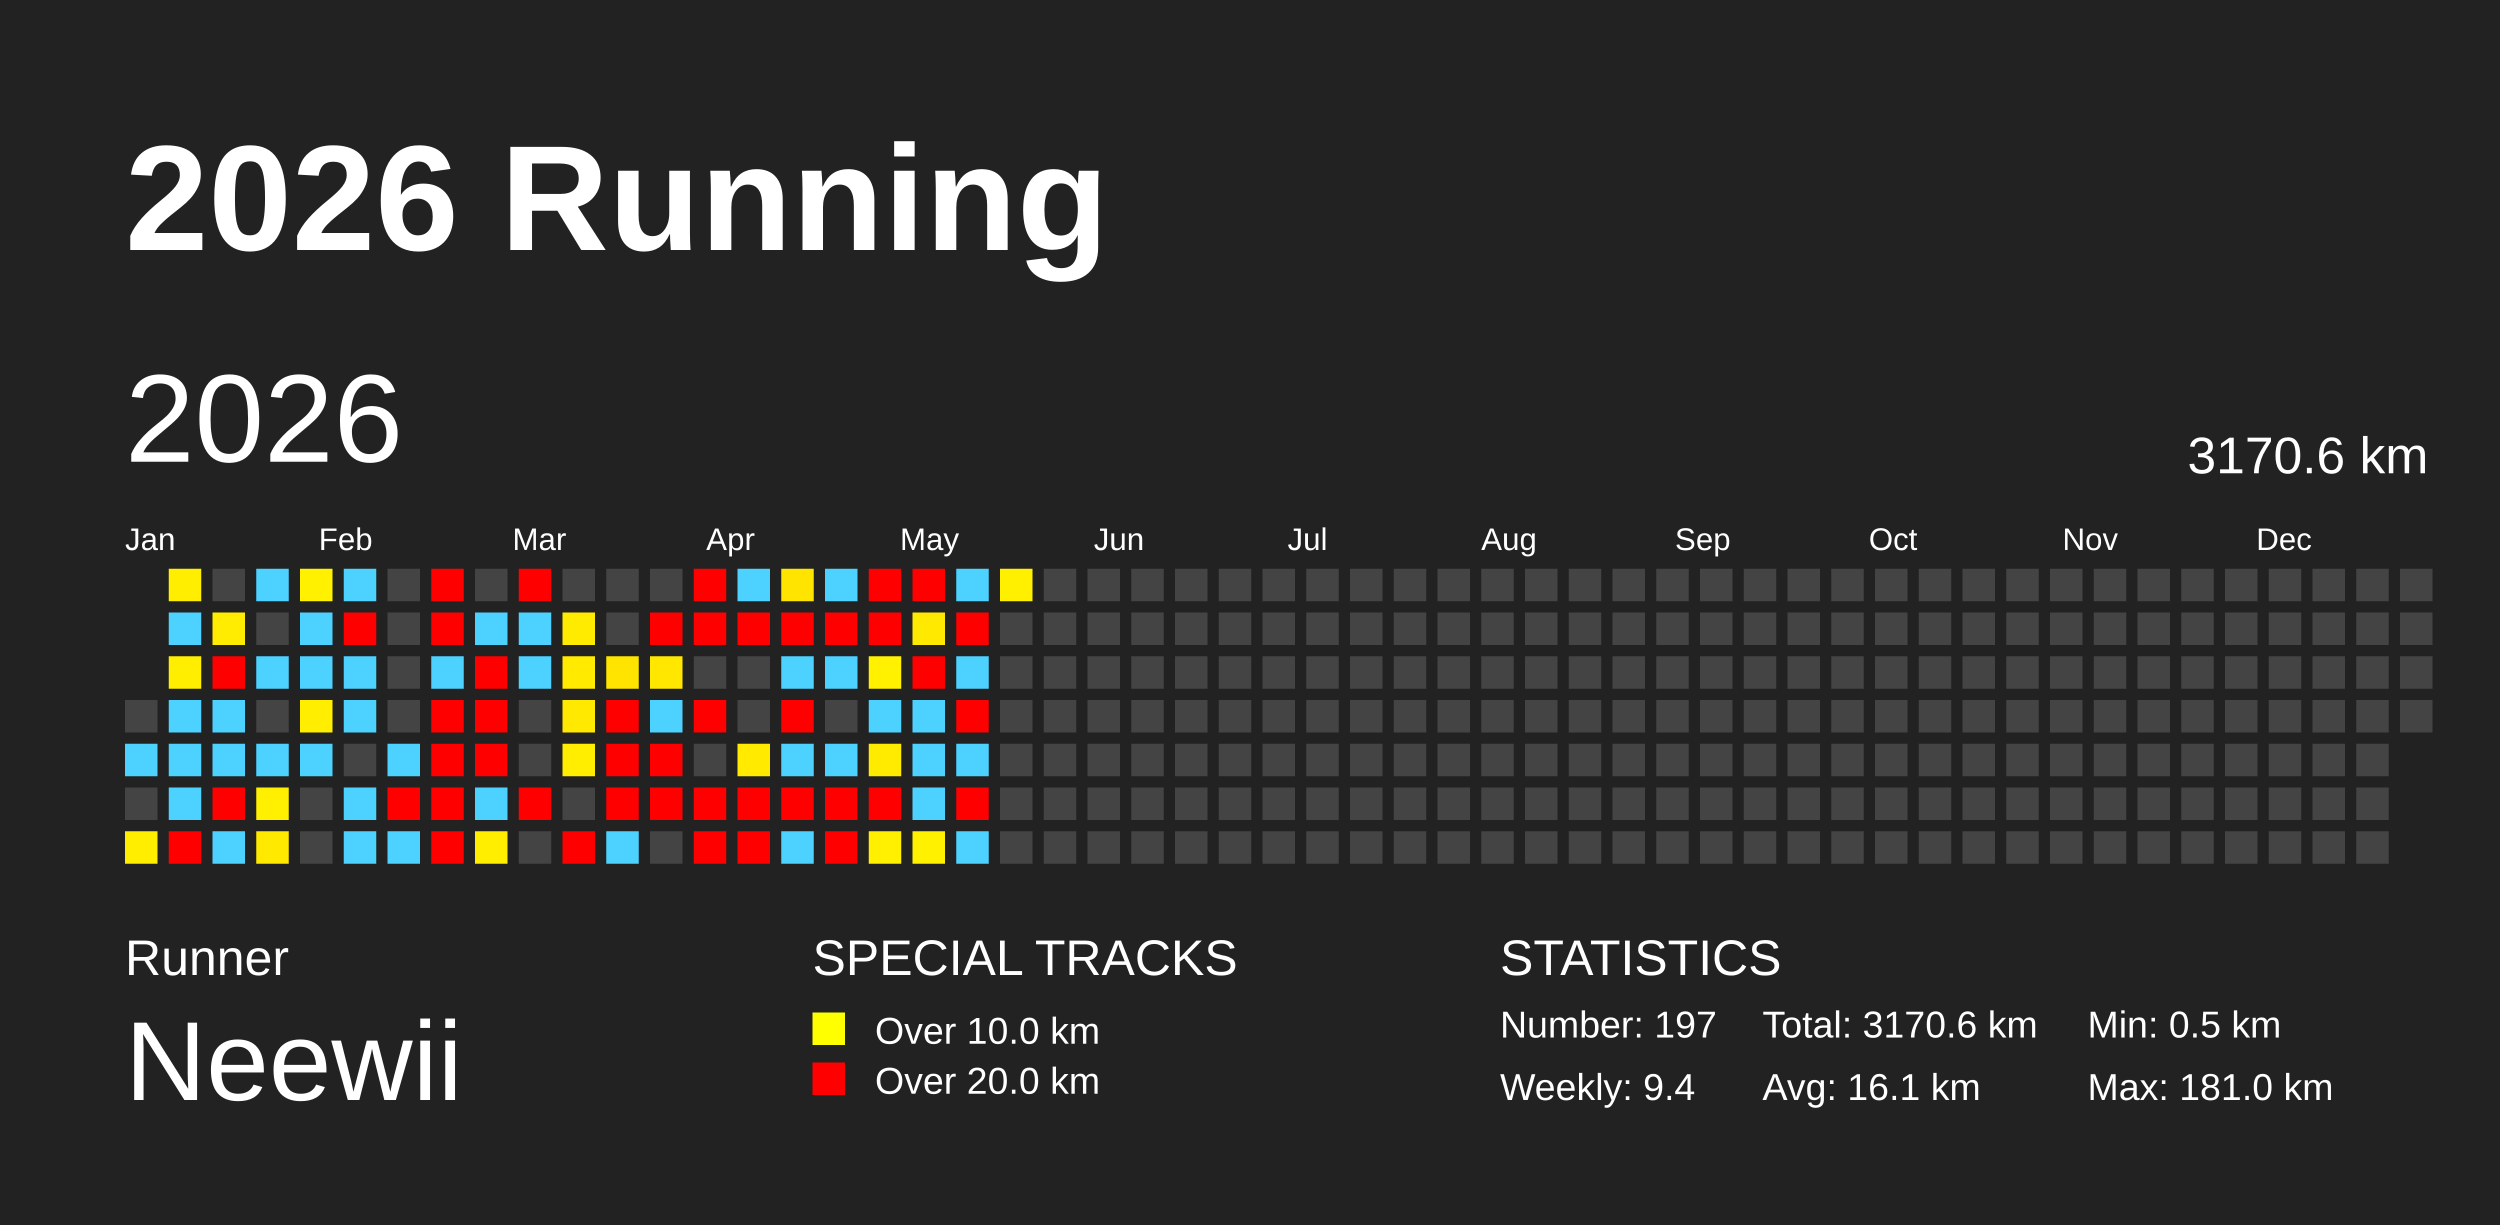
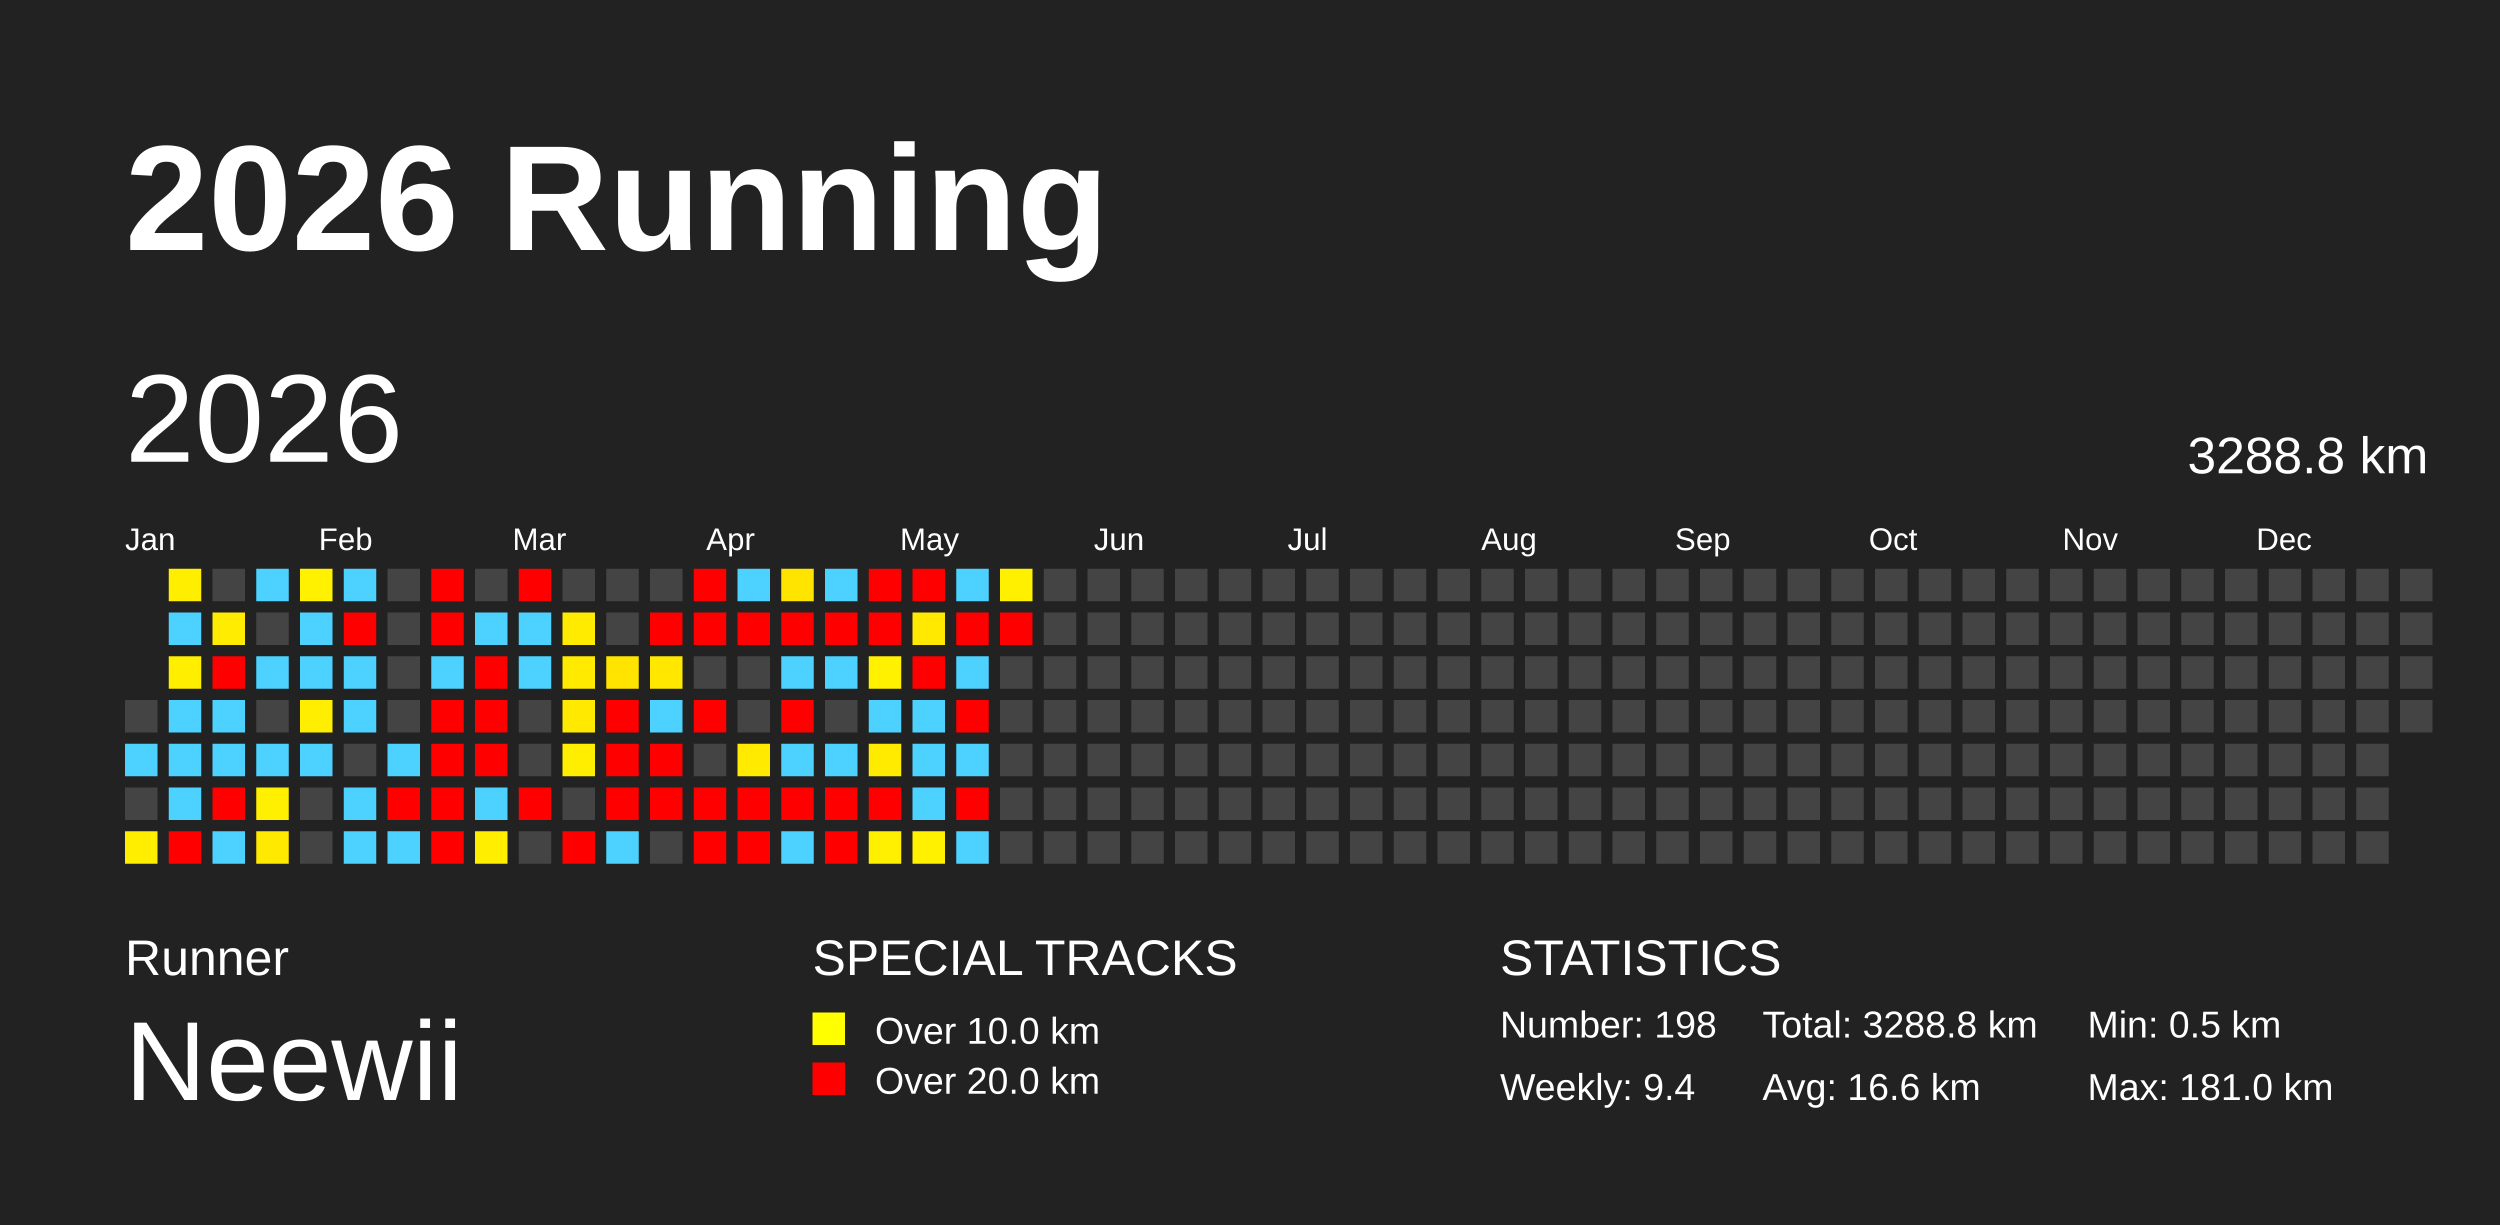
<svg xmlns="http://www.w3.org/2000/svg" baseProfile="full" height="98mm" version="1.1" viewBox="0,0,200,98" width="200mm">
  <defs />
  <rect fill="#222222" height="98" width="200" x="0" y="0" />
  <text fill="#FFFFFF" style="font-size:12px; font-family:Arial; font-weight:bold;" x="10" y="20">2026 Running</text>
  <text fill="#FFFFFF" style="font-size:4px; font-family:Arial" x="10" y="78">Runner</text>
  <text fill="#FFFFFF" style="font-size:9px; font-family:Arial" x="10" y="88">Neewii</text>
  <text fill="#FFFFFF" style="font-size:4px; font-family:Arial" x="65" y="78">SPECIAL TRACKS</text>
  <rect fill="yellow" height="2.6" width="2.6" x="65" y="81" />
  <text fill="#FFFFFF" style="font-size:3px; font-family:Arial" x="70" y="83.5">Over 10.0 km</text>
  <rect fill="red" height="2.6" width="2.6" x="65" y="85" />
  <text fill="#FFFFFF" style="font-size:3px; font-family:Arial" x="70" y="87.5">Over 20.0 km</text>
  <text fill="#FFFFFF" style="font-size:4px; font-family:Arial" x="120" y="78">STATISTICS</text>
-   <text fill="#FFFFFF" style="font-size:3px; font-family:Arial" x="120" y="83">Number: 197</text>
+   <text fill="#FFFFFF" style="font-size:3px; font-family:Arial" x="120" y="83">Number: 198</text>
  <text fill="#FFFFFF" style="font-size:3px; font-family:Arial" x="120" y="88">Weekly: 9.4</text>
-   <text fill="#FFFFFF" style="font-size:3px; font-family:Arial" x="141" y="83">Total: 3170.6 km</text>
-   <text fill="#FFFFFF" style="font-size:3px; font-family:Arial" x="141" y="88">Avg: 16.1 km</text>
+   <text fill="#FFFFFF" style="font-size:3px; font-family:Arial" x="141" y="83">Total: 3288.8 km</text>
+   <text fill="#FFFFFF" style="font-size:3px; font-family:Arial" x="141" y="88">Avg: 16.6 km</text>
  <text fill="#FFFFFF" style="font-size:3px; font-family:Arial" x="167" y="83">Min: 0.5 km</text>
  <text fill="#FFFFFF" style="font-size:3px; font-family:Arial" x="167" y="88">Max: 181.0 km</text>
  <text dominant-baseline="hanging" fill="#FFFFFF" style="font-size:10.0px; font-family:Arial;" x="10" y="30">2026</text>
-   <text dominant-baseline="hanging" fill="#FFFFFF" style="font-size:4.125px; font-family:Arial;" x="175" y="35">3170.6 km</text>
+   <text dominant-baseline="hanging" fill="#FFFFFF" style="font-size:4.125px; font-family:Arial;" x="175" y="35">3288.8 km</text>
  <text fill="#FFFFFF" style="font-size:2.5px; font-family:Arial" x="10.0" y="44">Jan</text>
  <text fill="#FFFFFF" style="font-size:2.5px; font-family:Arial" x="25.5" y="44">Feb</text>
  <text fill="#FFFFFF" style="font-size:2.5px; font-family:Arial" x="41.0" y="44">Mar</text>
  <text fill="#FFFFFF" style="font-size:2.5px; font-family:Arial" x="56.5" y="44">Apr</text>
  <text fill="#FFFFFF" style="font-size:2.5px; font-family:Arial" x="72.0" y="44">May</text>
  <text fill="#FFFFFF" style="font-size:2.5px; font-family:Arial" x="87.5" y="44">Jun</text>
  <text fill="#FFFFFF" style="font-size:2.5px; font-family:Arial" x="103.0" y="44">Jul</text>
  <text fill="#FFFFFF" style="font-size:2.5px; font-family:Arial" x="118.5" y="44">Aug</text>
  <text fill="#FFFFFF" style="font-size:2.5px; font-family:Arial" x="134.0" y="44">Sep</text>
  <text fill="#FFFFFF" style="font-size:2.5px; font-family:Arial" x="149.5" y="44">Oct</text>
  <text fill="#FFFFFF" style="font-size:2.5px; font-family:Arial" x="165.0" y="44">Nov</text>
  <text fill="#FFFFFF" style="font-size:2.5px; font-family:Arial" x="180.5" y="44">Dec</text>
  <rect fill="#444444" height="2.6" width="2.6" x="10.0" y="56.0" />
  <rect fill="#4dd2ff" height="2.6" width="2.6" x="10.0" y="59.5" />
  <rect fill="#444444" height="2.6" width="2.6" x="10.0" y="63.0" />
  <rect fill="#ffee00" height="2.6" width="2.6" x="10.0" y="66.5" />
  <rect fill="#ffee00" height="2.6" width="2.6" x="13.5" y="45.5" />
  <rect fill="#4dd2ff" height="2.6" width="2.6" x="13.5" y="49.0" />
  <rect fill="#ffee00" height="2.6" width="2.6" x="13.5" y="52.5" />
  <rect fill="#4dd2ff" height="2.6" width="2.6" x="13.5" y="56.0" />
  <rect fill="#4dd2ff" height="2.6" width="2.6" x="13.5" y="59.5" />
  <rect fill="#4dd2ff" height="2.6" width="2.6" x="13.5" y="63.0" />
  <rect fill="red" height="2.6" width="2.6" x="13.5" y="66.5" />
  <rect fill="#444444" height="2.6" width="2.6" x="17.0" y="45.5" />
  <rect fill="#ffec00" height="2.6" width="2.6" x="17.0" y="49.0" />
  <rect fill="red" height="2.6" width="2.6" x="17.0" y="52.5" />
  <rect fill="#4dd2ff" height="2.6" width="2.6" x="17.0" y="56.0" />
  <rect fill="#4dd2ff" height="2.6" width="2.6" x="17.0" y="59.5" />
  <rect fill="red" height="2.6" width="2.6" x="17.0" y="63.0" />
  <rect fill="#4dd2ff" height="2.6" width="2.6" x="17.0" y="66.5" />
  <rect fill="#4dd2ff" height="2.6" width="2.6" x="20.5" y="45.5" />
  <rect fill="#444444" height="2.6" width="2.6" x="20.5" y="49.0" />
  <rect fill="#4dd2ff" height="2.6" width="2.6" x="20.5" y="52.5" />
  <rect fill="#444444" height="2.6" width="2.6" x="20.5" y="56.0" />
  <rect fill="#4dd2ff" height="2.6" width="2.6" x="20.5" y="59.5" />
  <rect fill="#ffef00" height="2.6" width="2.6" x="20.5" y="63.0" />
  <rect fill="#ffe900" height="2.6" width="2.6" x="20.5" y="66.5" />
  <rect fill="#fff100" height="2.6" width="2.6" x="24.0" y="45.5" />
  <rect fill="#4dd2ff" height="2.6" width="2.6" x="24.0" y="49.0" />
  <rect fill="#4dd2ff" height="2.6" width="2.6" x="24.0" y="52.5" />
  <rect fill="#ffee00" height="2.6" width="2.6" x="24.0" y="56.0" />
  <rect fill="#4dd2ff" height="2.6" width="2.6" x="24.0" y="59.5" />
  <rect fill="#444444" height="2.6" width="2.6" x="24.0" y="63.0" />
  <rect fill="#444444" height="2.6" width="2.6" x="24.0" y="66.5" />
  <rect fill="#4dd2ff" height="2.6" width="2.6" x="27.5" y="45.5" />
  <rect fill="red" height="2.6" width="2.6" x="27.5" y="49.0" />
  <rect fill="#4dd2ff" height="2.6" width="2.6" x="27.5" y="52.5" />
  <rect fill="#4dd2ff" height="2.6" width="2.6" x="27.5" y="56.0" />
  <rect fill="#444444" height="2.6" width="2.6" x="27.5" y="59.5" />
  <rect fill="#4dd2ff" height="2.6" width="2.6" x="27.5" y="63.0" />
  <rect fill="#4dd2ff" height="2.6" width="2.6" x="27.5" y="66.5" />
  <rect fill="#444444" height="2.6" width="2.6" x="31.0" y="45.5" />
  <rect fill="#444444" height="2.6" width="2.6" x="31.0" y="49.0" />
  <rect fill="#444444" height="2.6" width="2.6" x="31.0" y="52.5" />
  <rect fill="#444444" height="2.6" width="2.6" x="31.0" y="56.0" />
  <rect fill="#4dd2ff" height="2.6" width="2.6" x="31.0" y="59.5" />
  <rect fill="red" height="2.6" width="2.6" x="31.0" y="63.0" />
  <rect fill="#4dd2ff" height="2.6" width="2.6" x="31.0" y="66.5" />
  <rect fill="red" height="2.6" width="2.6" x="34.5" y="45.5" />
  <rect fill="red" height="2.6" width="2.6" x="34.5" y="49.0" />
  <rect fill="#4dd2ff" height="2.6" width="2.6" x="34.5" y="52.5" />
  <rect fill="red" height="2.6" width="2.6" x="34.5" y="56.0" />
  <rect fill="red" height="2.6" width="2.6" x="34.5" y="59.5" />
  <rect fill="red" height="2.6" width="2.6" x="34.5" y="63.0" />
  <rect fill="red" height="2.6" width="2.6" x="34.5" y="66.5" />
  <rect fill="#444444" height="2.6" width="2.6" x="38.0" y="45.5" />
  <rect fill="#4dd2ff" height="2.6" width="2.6" x="38.0" y="49.0" />
  <rect fill="red" height="2.6" width="2.6" x="38.0" y="52.5" />
  <rect fill="red" height="2.6" width="2.6" x="38.0" y="56.0" />
  <rect fill="red" height="2.6" width="2.6" x="38.0" y="59.5" />
  <rect fill="#4dd2ff" height="2.6" width="2.6" x="38.0" y="63.0" />
  <rect fill="#ffee00" height="2.6" width="2.6" x="38.0" y="66.5" />
  <rect fill="red" height="2.6" width="2.6" x="41.5" y="45.5" />
  <rect fill="#4dd2ff" height="2.6" width="2.6" x="41.5" y="49.0" />
  <rect fill="#4dd2ff" height="2.6" width="2.6" x="41.5" y="52.5" />
  <rect fill="#444444" height="2.6" width="2.6" x="41.5" y="56.0" />
  <rect fill="#444444" height="2.6" width="2.6" x="41.5" y="59.5" />
  <rect fill="red" height="2.6" width="2.6" x="41.5" y="63.0" />
  <rect fill="#444444" height="2.6" width="2.6" x="41.5" y="66.5" />
  <rect fill="#444444" height="2.6" width="2.6" x="45.0" y="45.5" />
  <rect fill="#ffeb00" height="2.6" width="2.6" x="45.0" y="49.0" />
  <rect fill="#ffea00" height="2.6" width="2.6" x="45.0" y="52.5" />
  <rect fill="#ffe900" height="2.6" width="2.6" x="45.0" y="56.0" />
  <rect fill="#ffee00" height="2.6" width="2.6" x="45.0" y="59.5" />
  <rect fill="#444444" height="2.6" width="2.6" x="45.0" y="63.0" />
  <rect fill="red" height="2.6" width="2.6" x="45.0" y="66.5" />
  <rect fill="#444444" height="2.6" width="2.6" x="48.5" y="45.5" />
  <rect fill="#444444" height="2.6" width="2.6" x="48.5" y="49.0" />
  <rect fill="#ffe400" height="2.6" width="2.6" x="48.5" y="52.5" />
  <rect fill="red" height="2.6" width="2.6" x="48.5" y="56.0" />
  <rect fill="red" height="2.6" width="2.6" x="48.5" y="59.5" />
  <rect fill="red" height="2.6" width="2.6" x="48.5" y="63.0" />
  <rect fill="#4dd2ff" height="2.6" width="2.6" x="48.5" y="66.5" />
  <rect fill="#444444" height="2.6" width="2.6" x="52.0" y="45.5" />
  <rect fill="red" height="2.6" width="2.6" x="52.0" y="49.0" />
  <rect fill="#ffe700" height="2.6" width="2.6" x="52.0" y="52.5" />
  <rect fill="#4dd2ff" height="2.6" width="2.6" x="52.0" y="56.0" />
  <rect fill="red" height="2.6" width="2.6" x="52.0" y="59.5" />
  <rect fill="red" height="2.6" width="2.6" x="52.0" y="63.0" />
  <rect fill="#444444" height="2.6" width="2.6" x="52.0" y="66.5" />
  <rect fill="red" height="2.6" width="2.6" x="55.5" y="45.5" />
  <rect fill="red" height="2.6" width="2.6" x="55.5" y="49.0" />
  <rect fill="#444444" height="2.6" width="2.6" x="55.5" y="52.5" />
  <rect fill="red" height="2.6" width="2.6" x="55.5" y="56.0" />
  <rect fill="#444444" height="2.6" width="2.6" x="55.5" y="59.5" />
  <rect fill="red" height="2.6" width="2.6" x="55.5" y="63.0" />
  <rect fill="red" height="2.6" width="2.6" x="55.5" y="66.5" />
  <rect fill="#4dd2ff" height="2.6" width="2.6" x="59.0" y="45.5" />
  <rect fill="red" height="2.6" width="2.6" x="59.0" y="49.0" />
  <rect fill="#444444" height="2.6" width="2.6" x="59.0" y="52.5" />
  <rect fill="#444444" height="2.6" width="2.6" x="59.0" y="56.0" />
  <rect fill="#ffea00" height="2.6" width="2.6" x="59.0" y="59.5" />
  <rect fill="red" height="2.6" width="2.6" x="59.0" y="63.0" />
  <rect fill="red" height="2.6" width="2.6" x="59.0" y="66.5" />
  <rect fill="#ffe400" height="2.6" width="2.6" x="62.5" y="45.5" />
  <rect fill="red" height="2.6" width="2.6" x="62.5" y="49.0" />
  <rect fill="#4dd2ff" height="2.6" width="2.6" x="62.5" y="52.5" />
  <rect fill="red" height="2.6" width="2.6" x="62.5" y="56.0" />
  <rect fill="#4dd2ff" height="2.6" width="2.6" x="62.5" y="59.5" />
  <rect fill="red" height="2.6" width="2.6" x="62.5" y="63.0" />
  <rect fill="#4dd2ff" height="2.6" width="2.6" x="62.5" y="66.5" />
  <rect fill="#4dd2ff" height="2.6" width="2.6" x="66.0" y="45.5" />
  <rect fill="red" height="2.6" width="2.6" x="66.0" y="49.0" />
  <rect fill="#4dd2ff" height="2.6" width="2.6" x="66.0" y="52.5" />
  <rect fill="#444444" height="2.6" width="2.6" x="66.0" y="56.0" />
  <rect fill="#4dd2ff" height="2.6" width="2.6" x="66.0" y="59.5" />
  <rect fill="red" height="2.6" width="2.6" x="66.0" y="63.0" />
  <rect fill="red" height="2.6" width="2.6" x="66.0" y="66.5" />
  <rect fill="red" height="2.6" width="2.6" x="69.5" y="45.5" />
  <rect fill="red" height="2.6" width="2.6" x="69.5" y="49.0" />
  <rect fill="#fff100" height="2.6" width="2.6" x="69.5" y="52.5" />
  <rect fill="#4dd2ff" height="2.6" width="2.6" x="69.5" y="56.0" />
  <rect fill="#ffeb00" height="2.6" width="2.6" x="69.5" y="59.5" />
  <rect fill="red" height="2.6" width="2.6" x="69.5" y="63.0" />
  <rect fill="#ffef00" height="2.6" width="2.6" x="69.5" y="66.5" />
  <rect fill="red" height="2.6" width="2.6" x="73.0" y="45.5" />
  <rect fill="#ffe900" height="2.6" width="2.6" x="73.0" y="49.0" />
  <rect fill="red" height="2.6" width="2.6" x="73.0" y="52.5" />
  <rect fill="#4dd2ff" height="2.6" width="2.6" x="73.0" y="56.0" />
  <rect fill="#4dd2ff" height="2.6" width="2.6" x="73.0" y="59.5" />
  <rect fill="#4dd2ff" height="2.6" width="2.6" x="73.0" y="63.0" />
  <rect fill="#fff100" height="2.6" width="2.6" x="73.0" y="66.5" />
  <rect fill="#4dd2ff" height="2.6" width="2.6" x="76.5" y="45.5" />
  <rect fill="red" height="2.6" width="2.6" x="76.5" y="49.0" />
  <rect fill="#4dd2ff" height="2.6" width="2.6" x="76.5" y="52.5" />
  <rect fill="red" height="2.6" width="2.6" x="76.5" y="56.0" />
  <rect fill="#4dd2ff" height="2.6" width="2.6" x="76.5" y="59.5" />
  <rect fill="red" height="2.6" width="2.6" x="76.5" y="63.0" />
  <rect fill="#4dd2ff" height="2.6" width="2.6" x="76.5" y="66.5" />
  <rect fill="#fff000" height="2.6" width="2.6" x="80.0" y="45.5" />
-   <rect fill="#444444" height="2.6" width="2.6" x="80.0" y="49.0" />
+   <rect fill="red" height="2.6" width="2.6" x="80.0" y="49.0" />
  <rect fill="#444444" height="2.6" width="2.6" x="80.0" y="52.5" />
  <rect fill="#444444" height="2.6" width="2.6" x="80.0" y="56.0" />
  <rect fill="#444444" height="2.6" width="2.6" x="80.0" y="59.5" />
  <rect fill="#444444" height="2.6" width="2.6" x="80.0" y="63.0" />
  <rect fill="#444444" height="2.6" width="2.6" x="80.0" y="66.5" />
  <rect fill="#444444" height="2.6" width="2.6" x="83.5" y="45.5" />
  <rect fill="#444444" height="2.6" width="2.6" x="83.5" y="49.0" />
  <rect fill="#444444" height="2.6" width="2.6" x="83.5" y="52.5" />
  <rect fill="#444444" height="2.6" width="2.6" x="83.5" y="56.0" />
  <rect fill="#444444" height="2.6" width="2.6" x="83.5" y="59.5" />
  <rect fill="#444444" height="2.6" width="2.6" x="83.5" y="63.0" />
  <rect fill="#444444" height="2.6" width="2.6" x="83.5" y="66.5" />
  <rect fill="#444444" height="2.6" width="2.6" x="87.0" y="45.5" />
  <rect fill="#444444" height="2.6" width="2.6" x="87.0" y="49.0" />
  <rect fill="#444444" height="2.6" width="2.6" x="87.0" y="52.5" />
  <rect fill="#444444" height="2.6" width="2.6" x="87.0" y="56.0" />
  <rect fill="#444444" height="2.6" width="2.6" x="87.0" y="59.5" />
  <rect fill="#444444" height="2.6" width="2.6" x="87.0" y="63.0" />
  <rect fill="#444444" height="2.6" width="2.6" x="87.0" y="66.5" />
  <rect fill="#444444" height="2.6" width="2.6" x="90.5" y="45.5" />
  <rect fill="#444444" height="2.6" width="2.6" x="90.5" y="49.0" />
  <rect fill="#444444" height="2.6" width="2.6" x="90.5" y="52.5" />
  <rect fill="#444444" height="2.6" width="2.6" x="90.5" y="56.0" />
  <rect fill="#444444" height="2.6" width="2.6" x="90.5" y="59.5" />
  <rect fill="#444444" height="2.6" width="2.6" x="90.5" y="63.0" />
  <rect fill="#444444" height="2.6" width="2.6" x="90.5" y="66.5" />
  <rect fill="#444444" height="2.6" width="2.6" x="94.0" y="45.5" />
  <rect fill="#444444" height="2.6" width="2.6" x="94.0" y="49.0" />
  <rect fill="#444444" height="2.6" width="2.6" x="94.0" y="52.5" />
  <rect fill="#444444" height="2.6" width="2.6" x="94.0" y="56.0" />
  <rect fill="#444444" height="2.6" width="2.6" x="94.0" y="59.5" />
  <rect fill="#444444" height="2.6" width="2.6" x="94.0" y="63.0" />
  <rect fill="#444444" height="2.6" width="2.6" x="94.0" y="66.5" />
  <rect fill="#444444" height="2.6" width="2.6" x="97.5" y="45.5" />
  <rect fill="#444444" height="2.6" width="2.6" x="97.5" y="49.0" />
  <rect fill="#444444" height="2.6" width="2.6" x="97.5" y="52.5" />
  <rect fill="#444444" height="2.6" width="2.6" x="97.5" y="56.0" />
  <rect fill="#444444" height="2.6" width="2.6" x="97.5" y="59.5" />
  <rect fill="#444444" height="2.6" width="2.6" x="97.5" y="63.0" />
  <rect fill="#444444" height="2.6" width="2.6" x="97.5" y="66.5" />
  <rect fill="#444444" height="2.6" width="2.6" x="101.0" y="45.5" />
  <rect fill="#444444" height="2.6" width="2.6" x="101.0" y="49.0" />
  <rect fill="#444444" height="2.6" width="2.6" x="101.0" y="52.5" />
  <rect fill="#444444" height="2.6" width="2.6" x="101.0" y="56.0" />
  <rect fill="#444444" height="2.6" width="2.6" x="101.0" y="59.5" />
  <rect fill="#444444" height="2.6" width="2.6" x="101.0" y="63.0" />
  <rect fill="#444444" height="2.6" width="2.6" x="101.0" y="66.5" />
  <rect fill="#444444" height="2.6" width="2.6" x="104.5" y="45.5" />
  <rect fill="#444444" height="2.6" width="2.6" x="104.5" y="49.0" />
  <rect fill="#444444" height="2.6" width="2.6" x="104.5" y="52.5" />
  <rect fill="#444444" height="2.6" width="2.6" x="104.5" y="56.0" />
  <rect fill="#444444" height="2.6" width="2.6" x="104.5" y="59.5" />
  <rect fill="#444444" height="2.6" width="2.6" x="104.5" y="63.0" />
  <rect fill="#444444" height="2.6" width="2.6" x="104.5" y="66.5" />
  <rect fill="#444444" height="2.6" width="2.6" x="108.0" y="45.5" />
  <rect fill="#444444" height="2.6" width="2.6" x="108.0" y="49.0" />
  <rect fill="#444444" height="2.6" width="2.6" x="108.0" y="52.5" />
  <rect fill="#444444" height="2.6" width="2.6" x="108.0" y="56.0" />
  <rect fill="#444444" height="2.6" width="2.6" x="108.0" y="59.5" />
  <rect fill="#444444" height="2.6" width="2.6" x="108.0" y="63.0" />
  <rect fill="#444444" height="2.6" width="2.6" x="108.0" y="66.5" />
  <rect fill="#444444" height="2.6" width="2.6" x="111.5" y="45.5" />
  <rect fill="#444444" height="2.6" width="2.6" x="111.5" y="49.0" />
  <rect fill="#444444" height="2.6" width="2.6" x="111.5" y="52.5" />
  <rect fill="#444444" height="2.6" width="2.6" x="111.5" y="56.0" />
  <rect fill="#444444" height="2.6" width="2.6" x="111.5" y="59.5" />
  <rect fill="#444444" height="2.6" width="2.6" x="111.5" y="63.0" />
  <rect fill="#444444" height="2.6" width="2.6" x="111.5" y="66.5" />
  <rect fill="#444444" height="2.6" width="2.6" x="115.0" y="45.5" />
  <rect fill="#444444" height="2.6" width="2.6" x="115.0" y="49.0" />
  <rect fill="#444444" height="2.6" width="2.6" x="115.0" y="52.5" />
  <rect fill="#444444" height="2.6" width="2.6" x="115.0" y="56.0" />
  <rect fill="#444444" height="2.6" width="2.6" x="115.0" y="59.5" />
  <rect fill="#444444" height="2.6" width="2.6" x="115.0" y="63.0" />
  <rect fill="#444444" height="2.6" width="2.6" x="115.0" y="66.5" />
  <rect fill="#444444" height="2.6" width="2.6" x="118.5" y="45.5" />
  <rect fill="#444444" height="2.6" width="2.6" x="118.5" y="49.0" />
  <rect fill="#444444" height="2.6" width="2.6" x="118.5" y="52.5" />
  <rect fill="#444444" height="2.6" width="2.6" x="118.5" y="56.0" />
  <rect fill="#444444" height="2.6" width="2.6" x="118.5" y="59.5" />
  <rect fill="#444444" height="2.6" width="2.6" x="118.5" y="63.0" />
  <rect fill="#444444" height="2.6" width="2.6" x="118.5" y="66.5" />
  <rect fill="#444444" height="2.6" width="2.6" x="122.0" y="45.5" />
  <rect fill="#444444" height="2.6" width="2.6" x="122.0" y="49.0" />
  <rect fill="#444444" height="2.6" width="2.6" x="122.0" y="52.5" />
  <rect fill="#444444" height="2.6" width="2.6" x="122.0" y="56.0" />
  <rect fill="#444444" height="2.6" width="2.6" x="122.0" y="59.5" />
  <rect fill="#444444" height="2.6" width="2.6" x="122.0" y="63.0" />
  <rect fill="#444444" height="2.6" width="2.6" x="122.0" y="66.5" />
  <rect fill="#444444" height="2.6" width="2.6" x="125.5" y="45.5" />
  <rect fill="#444444" height="2.6" width="2.6" x="125.5" y="49.0" />
  <rect fill="#444444" height="2.6" width="2.6" x="125.5" y="52.5" />
  <rect fill="#444444" height="2.6" width="2.6" x="125.5" y="56.0" />
  <rect fill="#444444" height="2.6" width="2.6" x="125.5" y="59.5" />
  <rect fill="#444444" height="2.6" width="2.6" x="125.5" y="63.0" />
  <rect fill="#444444" height="2.6" width="2.6" x="125.5" y="66.5" />
  <rect fill="#444444" height="2.6" width="2.6" x="129.0" y="45.5" />
  <rect fill="#444444" height="2.6" width="2.6" x="129.0" y="49.0" />
  <rect fill="#444444" height="2.6" width="2.6" x="129.0" y="52.5" />
  <rect fill="#444444" height="2.6" width="2.6" x="129.0" y="56.0" />
  <rect fill="#444444" height="2.6" width="2.6" x="129.0" y="59.5" />
  <rect fill="#444444" height="2.6" width="2.6" x="129.0" y="63.0" />
  <rect fill="#444444" height="2.6" width="2.6" x="129.0" y="66.5" />
  <rect fill="#444444" height="2.6" width="2.6" x="132.5" y="45.5" />
  <rect fill="#444444" height="2.6" width="2.6" x="132.5" y="49.0" />
  <rect fill="#444444" height="2.6" width="2.6" x="132.5" y="52.5" />
  <rect fill="#444444" height="2.6" width="2.6" x="132.5" y="56.0" />
  <rect fill="#444444" height="2.6" width="2.6" x="132.5" y="59.5" />
  <rect fill="#444444" height="2.6" width="2.6" x="132.5" y="63.0" />
  <rect fill="#444444" height="2.6" width="2.6" x="132.5" y="66.5" />
  <rect fill="#444444" height="2.6" width="2.6" x="136.0" y="45.5" />
  <rect fill="#444444" height="2.6" width="2.6" x="136.0" y="49.0" />
  <rect fill="#444444" height="2.6" width="2.6" x="136.0" y="52.5" />
  <rect fill="#444444" height="2.6" width="2.6" x="136.0" y="56.0" />
  <rect fill="#444444" height="2.6" width="2.6" x="136.0" y="59.5" />
  <rect fill="#444444" height="2.6" width="2.6" x="136.0" y="63.0" />
  <rect fill="#444444" height="2.6" width="2.6" x="136.0" y="66.5" />
  <rect fill="#444444" height="2.6" width="2.6" x="139.5" y="45.5" />
  <rect fill="#444444" height="2.6" width="2.6" x="139.5" y="49.0" />
  <rect fill="#444444" height="2.6" width="2.6" x="139.5" y="52.5" />
  <rect fill="#444444" height="2.6" width="2.6" x="139.5" y="56.0" />
  <rect fill="#444444" height="2.6" width="2.6" x="139.5" y="59.5" />
  <rect fill="#444444" height="2.6" width="2.6" x="139.5" y="63.0" />
  <rect fill="#444444" height="2.6" width="2.6" x="139.5" y="66.5" />
  <rect fill="#444444" height="2.6" width="2.6" x="143.0" y="45.5" />
  <rect fill="#444444" height="2.6" width="2.6" x="143.0" y="49.0" />
  <rect fill="#444444" height="2.6" width="2.6" x="143.0" y="52.5" />
  <rect fill="#444444" height="2.6" width="2.6" x="143.0" y="56.0" />
  <rect fill="#444444" height="2.6" width="2.6" x="143.0" y="59.5" />
  <rect fill="#444444" height="2.6" width="2.6" x="143.0" y="63.0" />
  <rect fill="#444444" height="2.6" width="2.6" x="143.0" y="66.5" />
  <rect fill="#444444" height="2.6" width="2.6" x="146.5" y="45.5" />
  <rect fill="#444444" height="2.6" width="2.6" x="146.5" y="49.0" />
  <rect fill="#444444" height="2.6" width="2.6" x="146.5" y="52.5" />
  <rect fill="#444444" height="2.6" width="2.6" x="146.5" y="56.0" />
  <rect fill="#444444" height="2.6" width="2.6" x="146.5" y="59.5" />
  <rect fill="#444444" height="2.6" width="2.6" x="146.5" y="63.0" />
  <rect fill="#444444" height="2.6" width="2.6" x="146.5" y="66.5" />
  <rect fill="#444444" height="2.6" width="2.6" x="150.0" y="45.5" />
  <rect fill="#444444" height="2.6" width="2.6" x="150.0" y="49.0" />
  <rect fill="#444444" height="2.6" width="2.6" x="150.0" y="52.5" />
  <rect fill="#444444" height="2.6" width="2.6" x="150.0" y="56.0" />
  <rect fill="#444444" height="2.6" width="2.6" x="150.0" y="59.5" />
  <rect fill="#444444" height="2.6" width="2.6" x="150.0" y="63.0" />
  <rect fill="#444444" height="2.6" width="2.6" x="150.0" y="66.5" />
  <rect fill="#444444" height="2.6" width="2.6" x="153.5" y="45.5" />
  <rect fill="#444444" height="2.6" width="2.6" x="153.5" y="49.0" />
  <rect fill="#444444" height="2.6" width="2.6" x="153.5" y="52.5" />
  <rect fill="#444444" height="2.6" width="2.6" x="153.5" y="56.0" />
  <rect fill="#444444" height="2.6" width="2.6" x="153.5" y="59.5" />
  <rect fill="#444444" height="2.6" width="2.6" x="153.5" y="63.0" />
  <rect fill="#444444" height="2.6" width="2.6" x="153.5" y="66.5" />
  <rect fill="#444444" height="2.6" width="2.6" x="157.0" y="45.5" />
  <rect fill="#444444" height="2.6" width="2.6" x="157.0" y="49.0" />
  <rect fill="#444444" height="2.6" width="2.6" x="157.0" y="52.5" />
  <rect fill="#444444" height="2.6" width="2.6" x="157.0" y="56.0" />
  <rect fill="#444444" height="2.6" width="2.6" x="157.0" y="59.5" />
  <rect fill="#444444" height="2.6" width="2.6" x="157.0" y="63.0" />
  <rect fill="#444444" height="2.6" width="2.6" x="157.0" y="66.5" />
  <rect fill="#444444" height="2.6" width="2.6" x="160.5" y="45.5" />
  <rect fill="#444444" height="2.6" width="2.6" x="160.5" y="49.0" />
  <rect fill="#444444" height="2.6" width="2.6" x="160.5" y="52.5" />
  <rect fill="#444444" height="2.6" width="2.6" x="160.5" y="56.0" />
  <rect fill="#444444" height="2.6" width="2.6" x="160.5" y="59.5" />
  <rect fill="#444444" height="2.6" width="2.6" x="160.5" y="63.0" />
  <rect fill="#444444" height="2.6" width="2.6" x="160.5" y="66.5" />
  <rect fill="#444444" height="2.6" width="2.6" x="164.0" y="45.5" />
  <rect fill="#444444" height="2.6" width="2.6" x="164.0" y="49.0" />
  <rect fill="#444444" height="2.6" width="2.6" x="164.0" y="52.5" />
  <rect fill="#444444" height="2.6" width="2.6" x="164.0" y="56.0" />
  <rect fill="#444444" height="2.6" width="2.6" x="164.0" y="59.5" />
  <rect fill="#444444" height="2.6" width="2.6" x="164.0" y="63.0" />
  <rect fill="#444444" height="2.6" width="2.6" x="164.0" y="66.5" />
  <rect fill="#444444" height="2.6" width="2.6" x="167.5" y="45.5" />
  <rect fill="#444444" height="2.6" width="2.6" x="167.5" y="49.0" />
  <rect fill="#444444" height="2.6" width="2.6" x="167.5" y="52.5" />
  <rect fill="#444444" height="2.6" width="2.6" x="167.5" y="56.0" />
  <rect fill="#444444" height="2.6" width="2.6" x="167.5" y="59.5" />
  <rect fill="#444444" height="2.6" width="2.6" x="167.5" y="63.0" />
  <rect fill="#444444" height="2.6" width="2.6" x="167.5" y="66.5" />
  <rect fill="#444444" height="2.6" width="2.6" x="171.0" y="45.5" />
  <rect fill="#444444" height="2.6" width="2.6" x="171.0" y="49.0" />
  <rect fill="#444444" height="2.6" width="2.6" x="171.0" y="52.5" />
  <rect fill="#444444" height="2.6" width="2.6" x="171.0" y="56.0" />
  <rect fill="#444444" height="2.6" width="2.6" x="171.0" y="59.5" />
  <rect fill="#444444" height="2.6" width="2.6" x="171.0" y="63.0" />
  <rect fill="#444444" height="2.6" width="2.6" x="171.0" y="66.5" />
  <rect fill="#444444" height="2.6" width="2.6" x="174.5" y="45.5" />
  <rect fill="#444444" height="2.6" width="2.6" x="174.5" y="49.0" />
  <rect fill="#444444" height="2.6" width="2.6" x="174.5" y="52.5" />
  <rect fill="#444444" height="2.6" width="2.6" x="174.5" y="56.0" />
  <rect fill="#444444" height="2.6" width="2.6" x="174.5" y="59.5" />
  <rect fill="#444444" height="2.6" width="2.6" x="174.5" y="63.0" />
  <rect fill="#444444" height="2.6" width="2.6" x="174.5" y="66.5" />
  <rect fill="#444444" height="2.6" width="2.6" x="178.0" y="45.5" />
  <rect fill="#444444" height="2.6" width="2.6" x="178.0" y="49.0" />
  <rect fill="#444444" height="2.6" width="2.6" x="178.0" y="52.5" />
  <rect fill="#444444" height="2.6" width="2.6" x="178.0" y="56.0" />
  <rect fill="#444444" height="2.6" width="2.6" x="178.0" y="59.5" />
  <rect fill="#444444" height="2.6" width="2.6" x="178.0" y="63.0" />
  <rect fill="#444444" height="2.6" width="2.6" x="178.0" y="66.5" />
  <rect fill="#444444" height="2.6" width="2.6" x="181.5" y="45.5" />
  <rect fill="#444444" height="2.6" width="2.6" x="181.5" y="49.0" />
  <rect fill="#444444" height="2.6" width="2.6" x="181.5" y="52.5" />
  <rect fill="#444444" height="2.6" width="2.6" x="181.5" y="56.0" />
  <rect fill="#444444" height="2.6" width="2.6" x="181.5" y="59.5" />
  <rect fill="#444444" height="2.6" width="2.6" x="181.5" y="63.0" />
  <rect fill="#444444" height="2.6" width="2.6" x="181.5" y="66.5" />
  <rect fill="#444444" height="2.6" width="2.6" x="185.0" y="45.5" />
  <rect fill="#444444" height="2.6" width="2.6" x="185.0" y="49.0" />
  <rect fill="#444444" height="2.6" width="2.6" x="185.0" y="52.5" />
  <rect fill="#444444" height="2.6" width="2.6" x="185.0" y="56.0" />
  <rect fill="#444444" height="2.6" width="2.6" x="185.0" y="59.5" />
  <rect fill="#444444" height="2.6" width="2.6" x="185.0" y="63.0" />
  <rect fill="#444444" height="2.6" width="2.6" x="185.0" y="66.5" />
  <rect fill="#444444" height="2.6" width="2.6" x="188.5" y="45.5" />
  <rect fill="#444444" height="2.6" width="2.6" x="188.5" y="49.0" />
  <rect fill="#444444" height="2.6" width="2.6" x="188.5" y="52.5" />
  <rect fill="#444444" height="2.6" width="2.6" x="188.5" y="56.0" />
  <rect fill="#444444" height="2.6" width="2.6" x="188.5" y="59.5" />
  <rect fill="#444444" height="2.6" width="2.6" x="188.5" y="63.0" />
  <rect fill="#444444" height="2.6" width="2.6" x="188.5" y="66.5" />
  <rect fill="#444444" height="2.6" width="2.6" x="192.0" y="45.5" />
  <rect fill="#444444" height="2.6" width="2.6" x="192.0" y="49.0" />
  <rect fill="#444444" height="2.6" width="2.6" x="192.0" y="52.5" />
  <rect fill="#444444" height="2.6" width="2.6" x="192.0" y="56.0" />
</svg>
